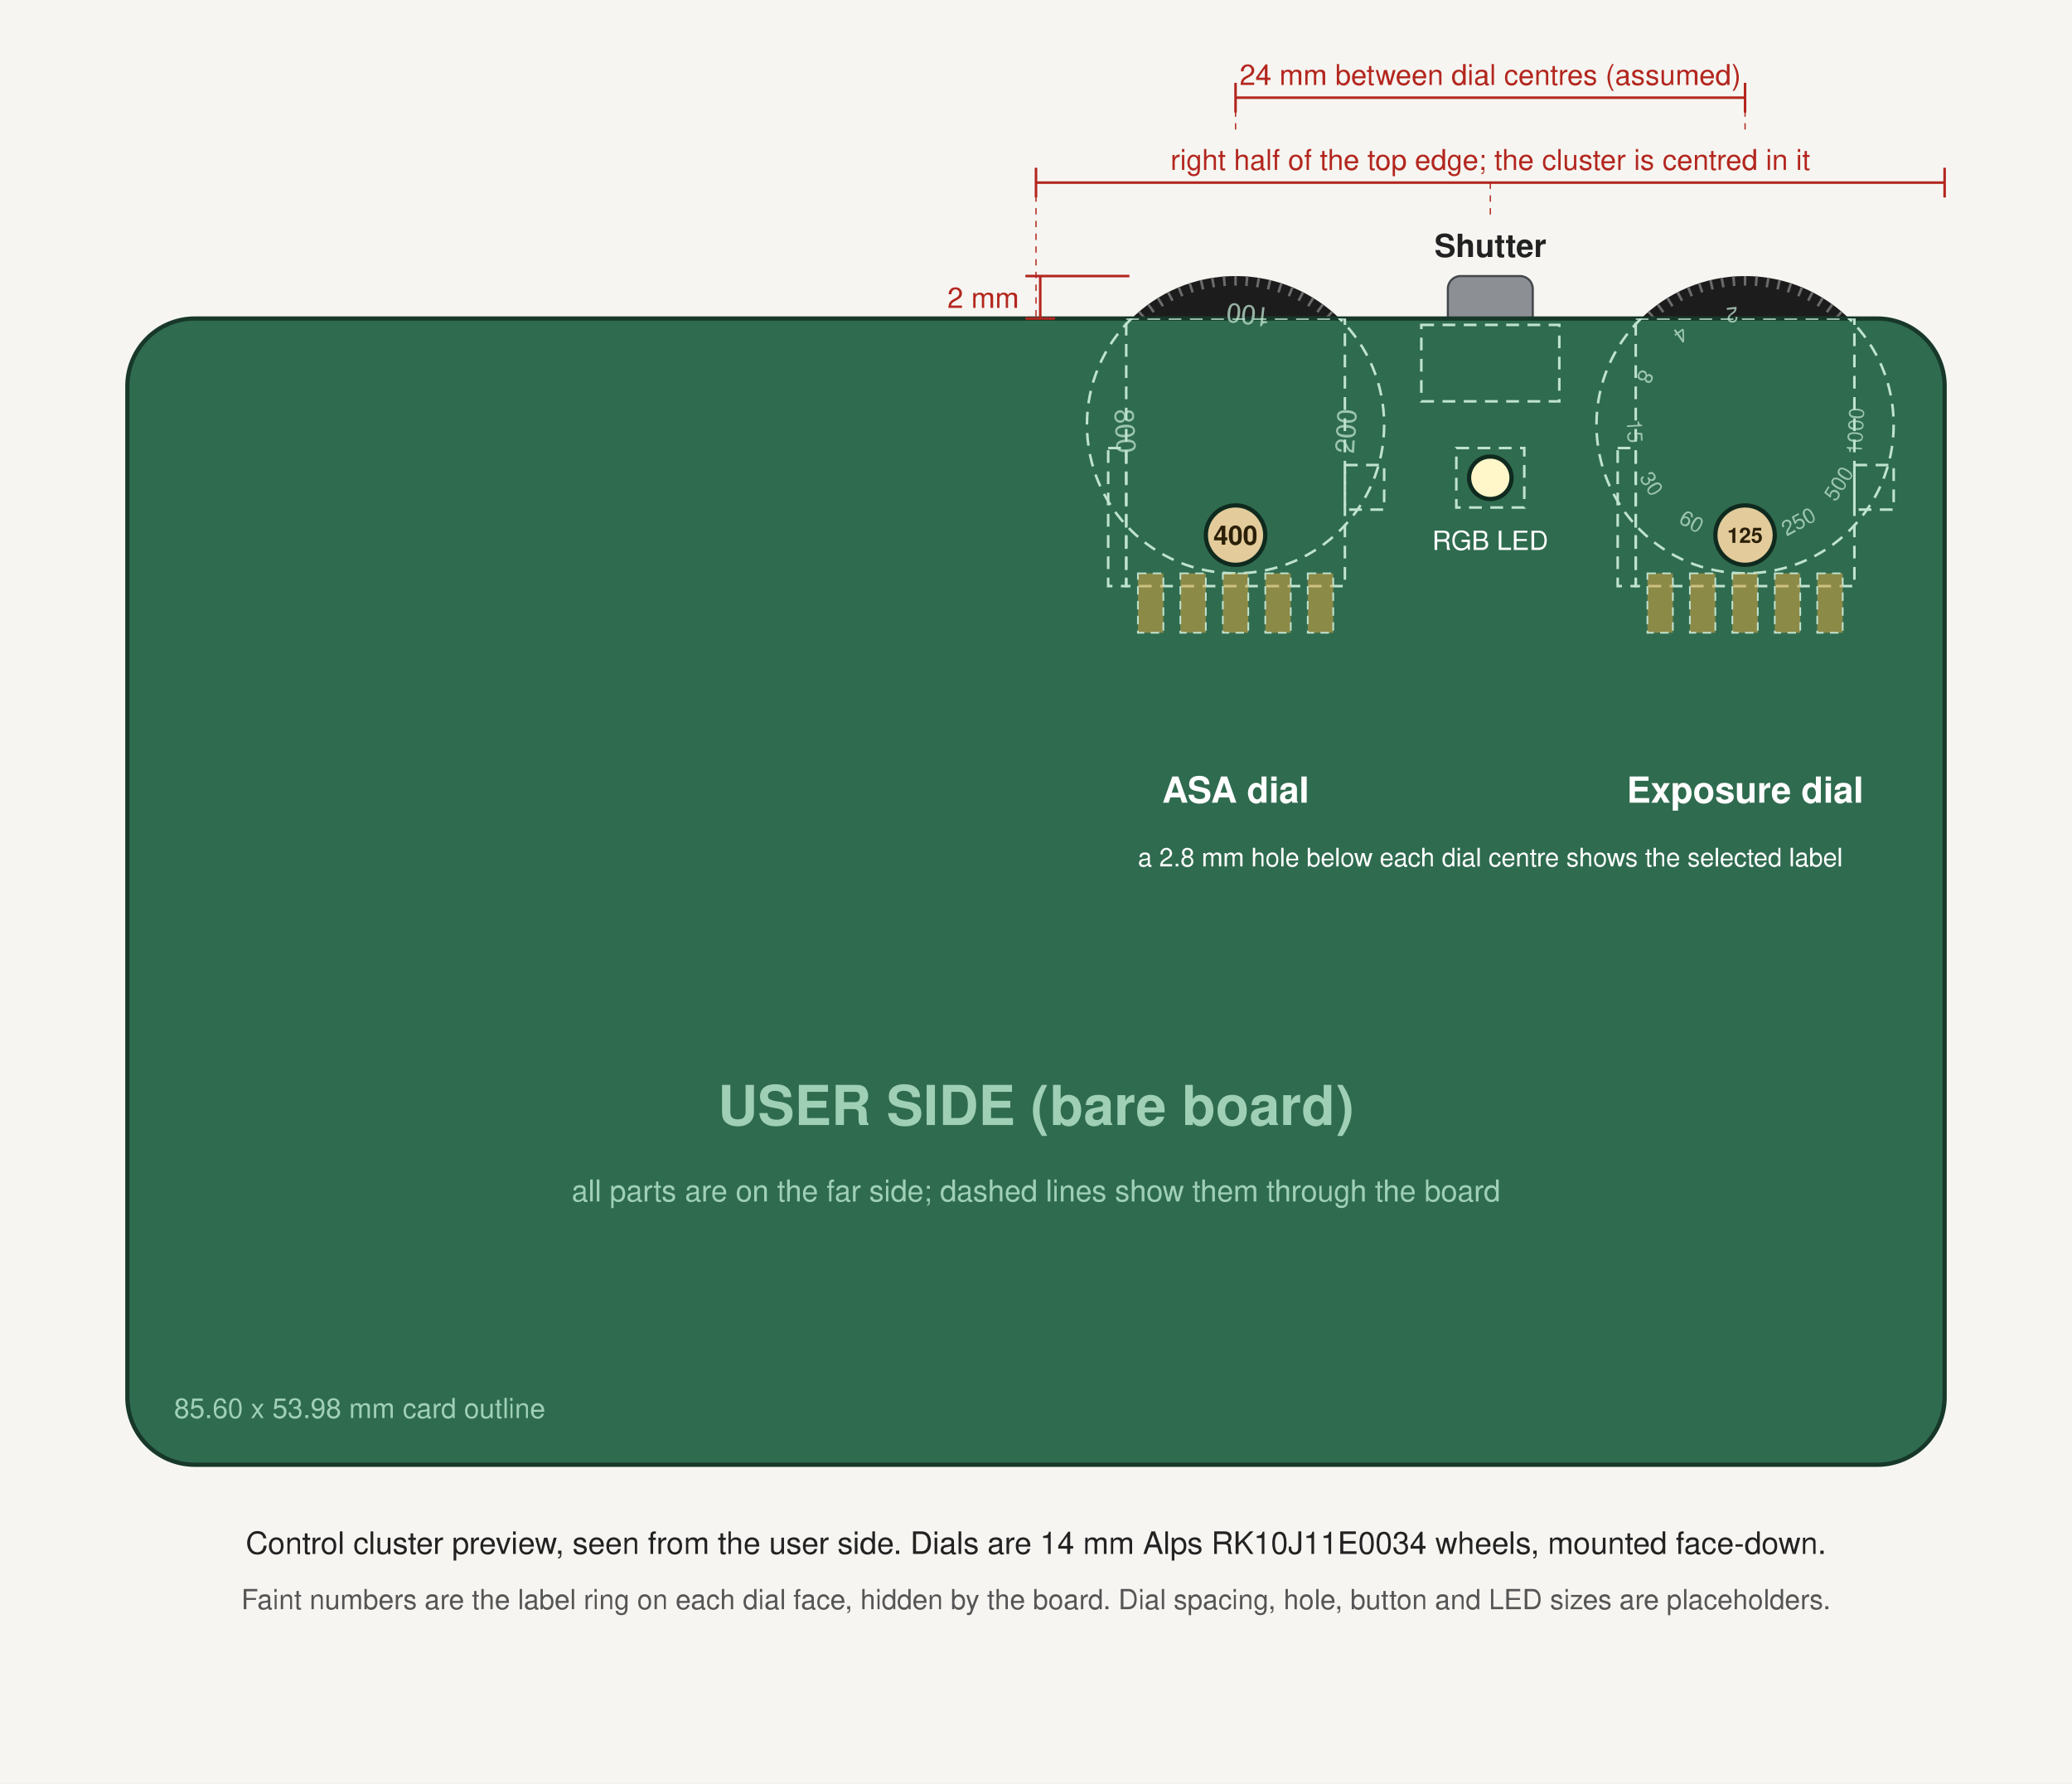
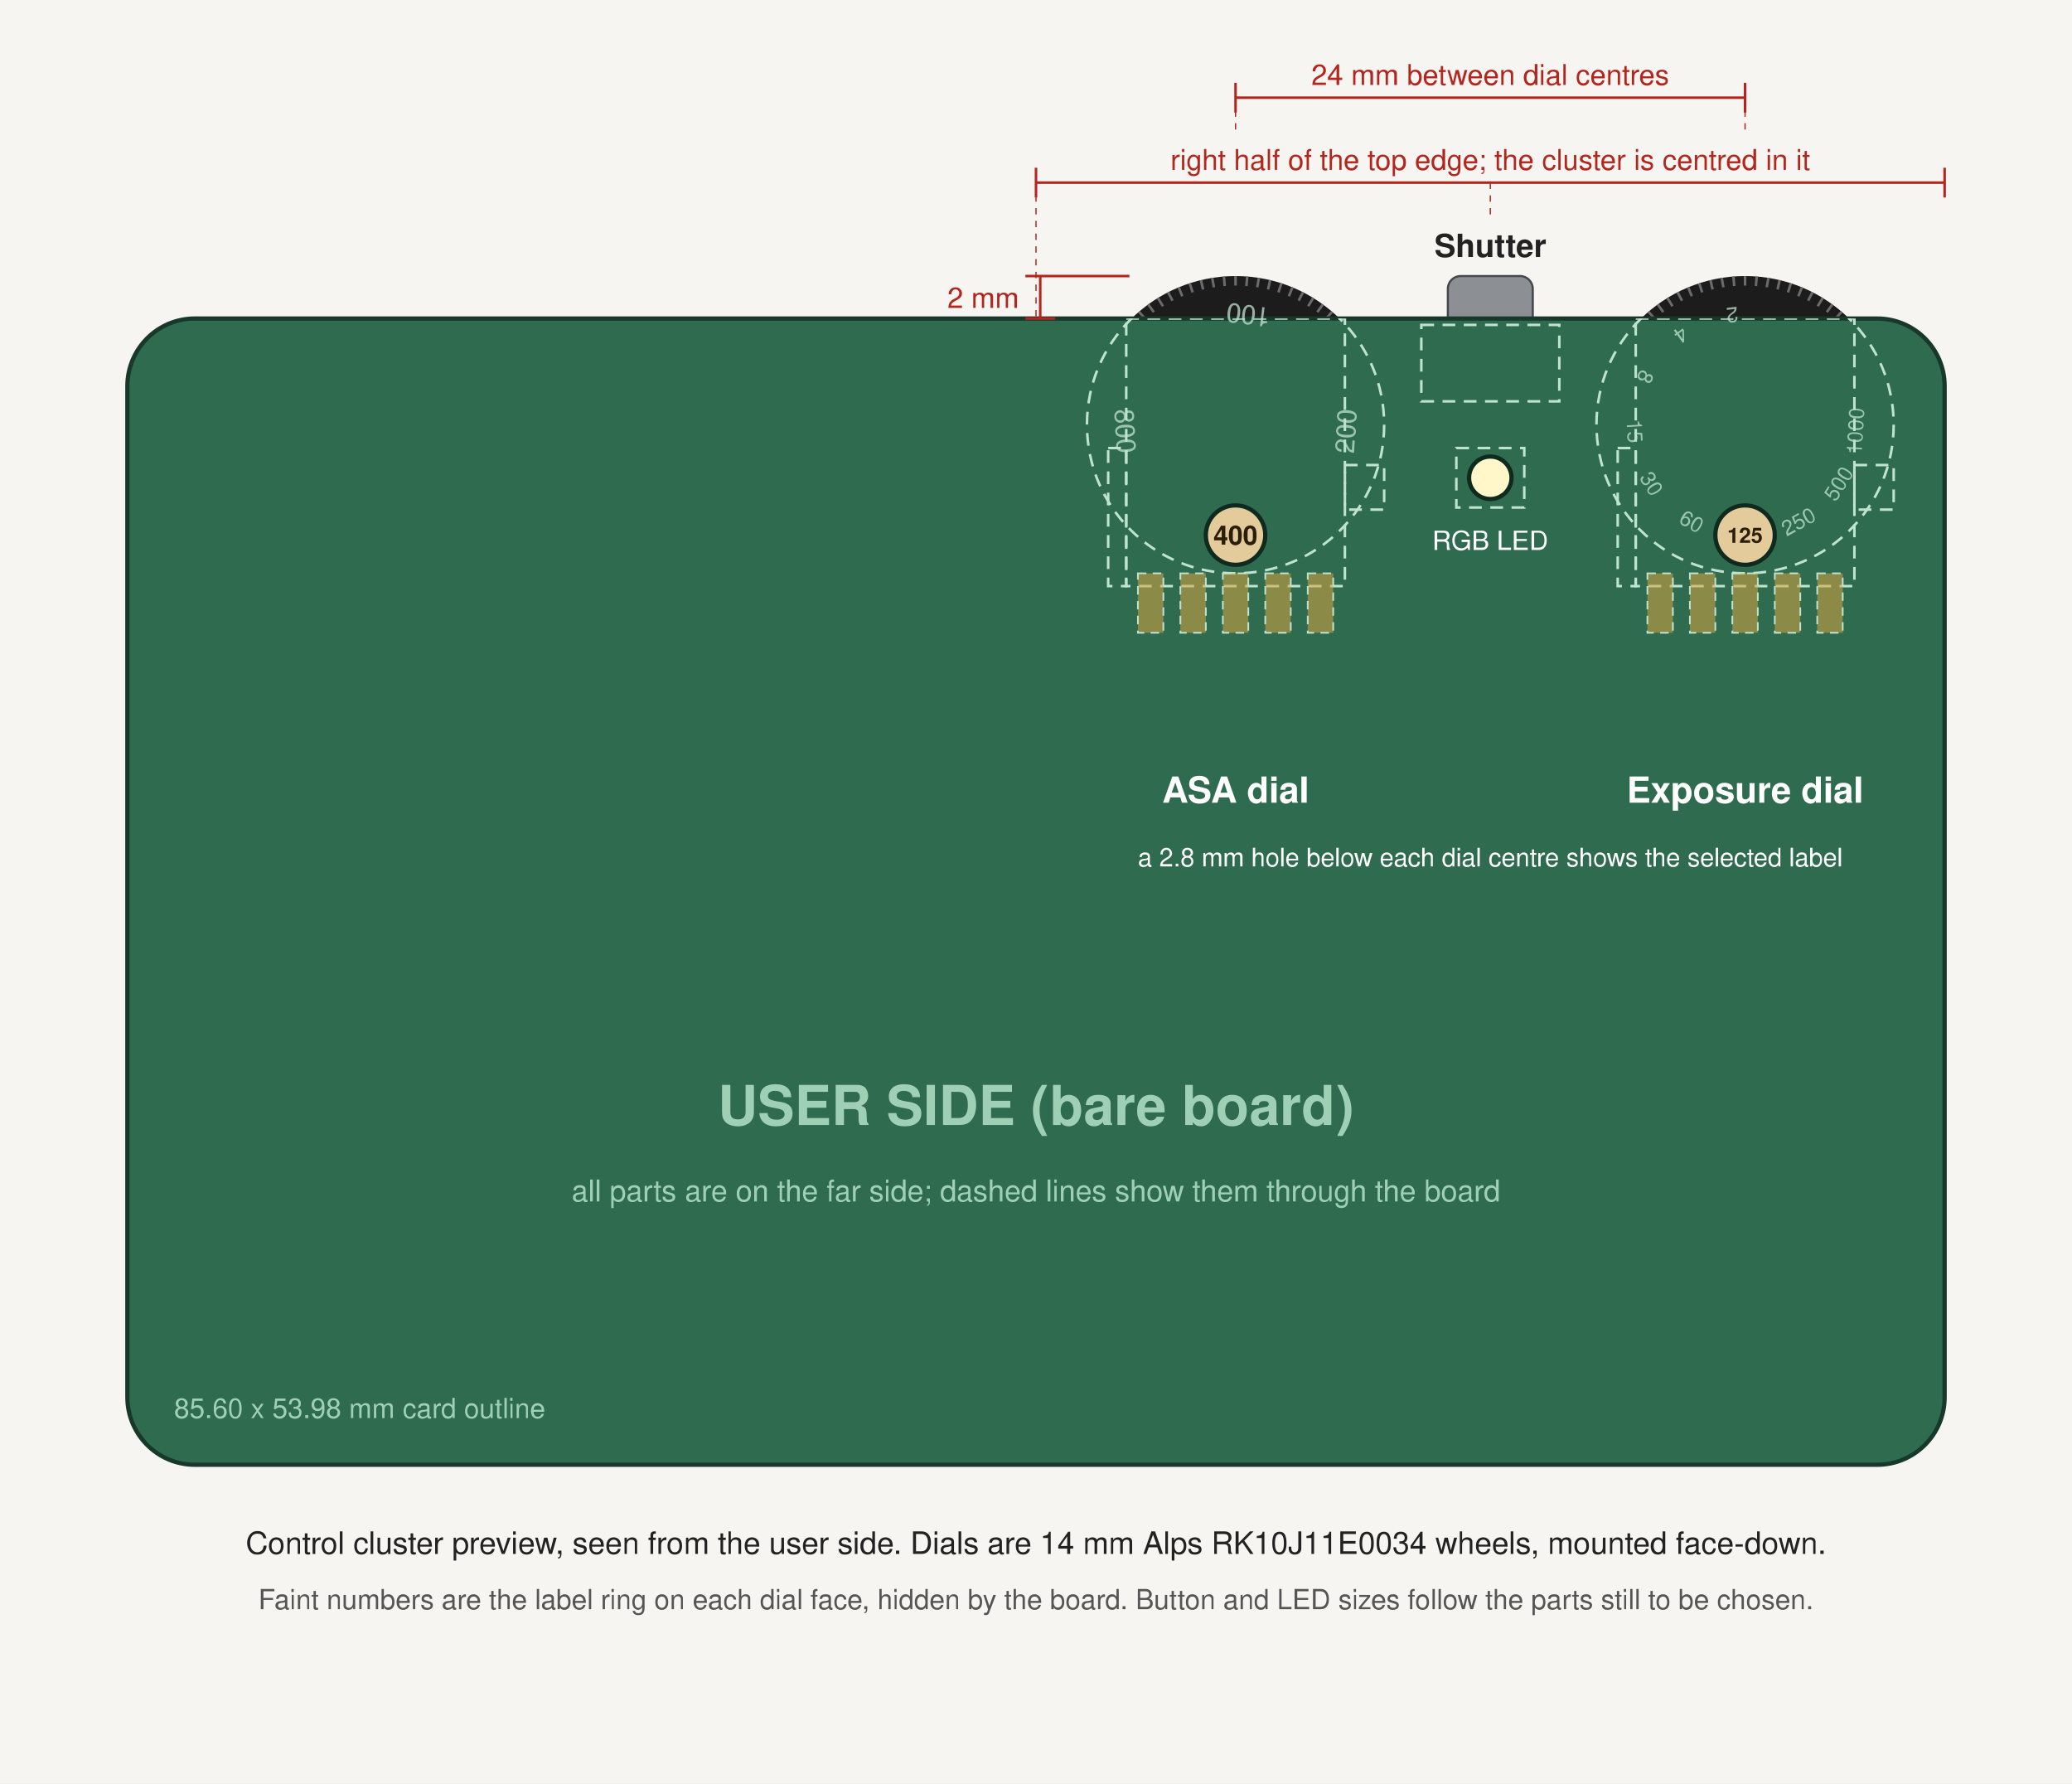
<svg xmlns="http://www.w3.org/2000/svg" width="1073.6" height="923.78" viewBox="-6 -15 97.6 83.98" font-family="Helvetica, Arial, sans-serif">
  <rect x="-6" y="-15" width="97.6" height="83.98" fill="#f6f5f1" />
  <defs>
    <clipPath id="above">
      <rect x="-10" y="-20" width="120" height="20" />
    </clipPath>
    <clipPath id="board">
      <rect x="0" y="0" width="85.6" height="53.98" rx="3.18" />
    </clipPath>
  </defs>
  <g clip-path="url(#above)">
    <circle cx="52.2" cy="5" r="7" fill="#1c1c1c" />
    <path d="M52.2 11.55 L52.2 12" stroke="#6b6b6b" stroke-width="0.12" />
    <path d="M51.69 11.53 L51.65 11.98" stroke="#6b6b6b" stroke-width="0.12" />
    <path d="M51.18 11.47 L51.1 11.91" stroke="#6b6b6b" stroke-width="0.12" />
    <path d="M50.67 11.37 L50.57 11.81" stroke="#6b6b6b" stroke-width="0.12" />
    <path d="M50.18 11.23 L50.04 11.66" stroke="#6b6b6b" stroke-width="0.12" />
    <path d="M49.69 11.05 L49.52 11.47" stroke="#6b6b6b" stroke-width="0.12" />
    <path d="M49.23 10.84 L49.02 11.24" stroke="#6b6b6b" stroke-width="0.12" />
    <path d="M48.78 10.58 L48.54 10.97" stroke="#6b6b6b" stroke-width="0.12" />
    <path d="M48.35 10.3 L48.09 10.66" stroke="#6b6b6b" stroke-width="0.12" />
    <path d="M47.95 9.98 L47.65 10.32" stroke="#6b6b6b" stroke-width="0.12" />
    <path d="M47.57 9.63 L47.25 9.95" stroke="#6b6b6b" stroke-width="0.12" />
    <path d="M47.22 9.25 L46.88 9.55" stroke="#6b6b6b" stroke-width="0.12" />
    <path d="M46.9 8.85 L46.54 9.11" stroke="#6b6b6b" stroke-width="0.12" />
    <path d="M46.62 8.42 L46.23 8.66" stroke="#6b6b6b" stroke-width="0.12" />
    <path d="M46.36 7.97 L45.96 8.18" stroke="#6b6b6b" stroke-width="0.12" />
    <path d="M46.15 7.51 L45.73 7.68" stroke="#6b6b6b" stroke-width="0.12" />
    <path d="M45.97 7.02 L45.54 7.16" stroke="#6b6b6b" stroke-width="0.12" />
    <path d="M45.83 6.53 L45.39 6.63" stroke="#6b6b6b" stroke-width="0.12" />
    <path d="M45.73 6.02 L45.29 6.1" stroke="#6b6b6b" stroke-width="0.12" />
    <path d="M45.67 5.51 L45.22 5.55" stroke="#6b6b6b" stroke-width="0.12" />
    <path d="M45.65 5 L45.2 5" stroke="#6b6b6b" stroke-width="0.12" />
    <path d="M45.67 4.49 L45.22 4.45" stroke="#6b6b6b" stroke-width="0.12" />
    <path d="M45.73 3.98 L45.29 3.9" stroke="#6b6b6b" stroke-width="0.12" />
    <path d="M45.83 3.47 L45.39 3.37" stroke="#6b6b6b" stroke-width="0.12" />
    <path d="M45.97 2.98 L45.54 2.84" stroke="#6b6b6b" stroke-width="0.12" />
    <path d="M46.15 2.49 L45.73 2.32" stroke="#6b6b6b" stroke-width="0.12" />
    <path d="M46.36 2.03 L45.96 1.82" stroke="#6b6b6b" stroke-width="0.12" />
    <path d="M46.62 1.58 L46.23 1.34" stroke="#6b6b6b" stroke-width="0.12" />
    <path d="M46.9 1.15 L46.54 0.89" stroke="#6b6b6b" stroke-width="0.12" />
    <path d="M47.22 0.75 L46.88 0.45" stroke="#6b6b6b" stroke-width="0.12" />
    <path d="M47.57 0.37 L47.25 0.05" stroke="#6b6b6b" stroke-width="0.12" />
    <path d="M47.95 0.02 L47.65 -0.32" stroke="#6b6b6b" stroke-width="0.12" />
    <path d="M48.35 -0.3 L48.09 -0.66" stroke="#6b6b6b" stroke-width="0.12" />
    <path d="M48.78 -0.58 L48.54 -0.97" stroke="#6b6b6b" stroke-width="0.12" />
    <path d="M49.23 -0.84 L49.02 -1.24" stroke="#6b6b6b" stroke-width="0.12" />
    <path d="M49.69 -1.05 L49.52 -1.47" stroke="#6b6b6b" stroke-width="0.12" />
    <path d="M50.18 -1.23 L50.04 -1.66" stroke="#6b6b6b" stroke-width="0.12" />
    <path d="M50.67 -1.37 L50.57 -1.81" stroke="#6b6b6b" stroke-width="0.12" />
    <path d="M51.18 -1.47 L51.1 -1.91" stroke="#6b6b6b" stroke-width="0.12" />
    <path d="M51.69 -1.53 L51.65 -1.98" stroke="#6b6b6b" stroke-width="0.12" />
    <path d="M52.2 -1.55 L52.2 -2" stroke="#6b6b6b" stroke-width="0.12" />
    <path d="M52.71 -1.53 L52.75 -1.98" stroke="#6b6b6b" stroke-width="0.12" />
    <path d="M53.22 -1.47 L53.3 -1.91" stroke="#6b6b6b" stroke-width="0.12" />
    <path d="M53.73 -1.37 L53.83 -1.81" stroke="#6b6b6b" stroke-width="0.12" />
    <path d="M54.22 -1.23 L54.36 -1.66" stroke="#6b6b6b" stroke-width="0.12" />
    <path d="M54.71 -1.05 L54.88 -1.47" stroke="#6b6b6b" stroke-width="0.12" />
    <path d="M55.17 -0.84 L55.38 -1.24" stroke="#6b6b6b" stroke-width="0.12" />
    <path d="M55.62 -0.58 L55.86 -0.97" stroke="#6b6b6b" stroke-width="0.12" />
    <path d="M56.05 -0.3 L56.31 -0.66" stroke="#6b6b6b" stroke-width="0.12" />
    <path d="M56.45 0.02 L56.75 -0.32" stroke="#6b6b6b" stroke-width="0.12" />
    <path d="M56.83 0.37 L57.15 0.05" stroke="#6b6b6b" stroke-width="0.12" />
    <path d="M57.18 0.75 L57.52 0.45" stroke="#6b6b6b" stroke-width="0.12" />
    <path d="M57.5 1.15 L57.86 0.89" stroke="#6b6b6b" stroke-width="0.12" />
    <path d="M57.78 1.58 L58.17 1.34" stroke="#6b6b6b" stroke-width="0.12" />
    <path d="M58.04 2.03 L58.44 1.82" stroke="#6b6b6b" stroke-width="0.12" />
    <path d="M58.25 2.49 L58.67 2.32" stroke="#6b6b6b" stroke-width="0.12" />
    <path d="M58.43 2.98 L58.86 2.84" stroke="#6b6b6b" stroke-width="0.12" />
    <path d="M58.57 3.47 L59.01 3.37" stroke="#6b6b6b" stroke-width="0.12" />
    <path d="M58.67 3.98 L59.11 3.9" stroke="#6b6b6b" stroke-width="0.12" />
    <path d="M58.73 4.49 L59.18 4.45" stroke="#6b6b6b" stroke-width="0.12" />
    <path d="M58.75 5 L59.2 5" stroke="#6b6b6b" stroke-width="0.12" />
    <path d="M58.73 5.51 L59.18 5.55" stroke="#6b6b6b" stroke-width="0.12" />
    <path d="M58.67 6.02 L59.11 6.1" stroke="#6b6b6b" stroke-width="0.12" />
    <path d="M58.57 6.53 L59.01 6.63" stroke="#6b6b6b" stroke-width="0.12" />
    <path d="M58.43 7.02 L58.86 7.16" stroke="#6b6b6b" stroke-width="0.12" />
    <path d="M58.25 7.51 L58.67 7.68" stroke="#6b6b6b" stroke-width="0.12" />
    <path d="M58.04 7.97 L58.44 8.18" stroke="#6b6b6b" stroke-width="0.12" />
    <path d="M57.78 8.42 L58.17 8.66" stroke="#6b6b6b" stroke-width="0.12" />
    <path d="M57.5 8.85 L57.86 9.11" stroke="#6b6b6b" stroke-width="0.12" />
    <path d="M57.18 9.25 L57.52 9.55" stroke="#6b6b6b" stroke-width="0.12" />
    <path d="M56.83 9.63 L57.15 9.95" stroke="#6b6b6b" stroke-width="0.12" />
    <path d="M56.45 9.98 L56.75 10.32" stroke="#6b6b6b" stroke-width="0.12" />
    <path d="M56.05 10.3 L56.31 10.66" stroke="#6b6b6b" stroke-width="0.12" />
    <path d="M55.62 10.58 L55.86 10.97" stroke="#6b6b6b" stroke-width="0.12" />
    <path d="M55.17 10.84 L55.38 11.24" stroke="#6b6b6b" stroke-width="0.12" />
    <path d="M54.71 11.05 L54.88 11.47" stroke="#6b6b6b" stroke-width="0.12" />
    <path d="M54.22 11.23 L54.36 11.66" stroke="#6b6b6b" stroke-width="0.12" />
    <path d="M53.73 11.37 L53.83 11.81" stroke="#6b6b6b" stroke-width="0.12" />
    <path d="M53.22 11.47 L53.3 11.91" stroke="#6b6b6b" stroke-width="0.12" />
    <path d="M52.71 11.53 L52.75 11.98" stroke="#6b6b6b" stroke-width="0.12" />
    <path d="M52.2 11.55 L52.2 12" stroke="#6b6b6b" stroke-width="0.12" />
  </g>
  <g clip-path="url(#above)">
    <circle cx="76.2" cy="5" r="7" fill="#1c1c1c" />
    <path d="M76.2 11.55 L76.2 12" stroke="#6b6b6b" stroke-width="0.12" />
    <path d="M75.69 11.53 L75.65 11.98" stroke="#6b6b6b" stroke-width="0.12" />
    <path d="M75.18 11.47 L75.1 11.91" stroke="#6b6b6b" stroke-width="0.12" />
    <path d="M74.67 11.37 L74.57 11.81" stroke="#6b6b6b" stroke-width="0.12" />
    <path d="M74.18 11.23 L74.04 11.66" stroke="#6b6b6b" stroke-width="0.12" />
    <path d="M73.69 11.05 L73.52 11.47" stroke="#6b6b6b" stroke-width="0.12" />
    <path d="M73.23 10.84 L73.02 11.24" stroke="#6b6b6b" stroke-width="0.12" />
    <path d="M72.78 10.58 L72.54 10.97" stroke="#6b6b6b" stroke-width="0.12" />
    <path d="M72.35 10.3 L72.09 10.66" stroke="#6b6b6b" stroke-width="0.12" />
    <path d="M71.95 9.98 L71.65 10.32" stroke="#6b6b6b" stroke-width="0.12" />
    <path d="M71.57 9.63 L71.25 9.95" stroke="#6b6b6b" stroke-width="0.12" />
    <path d="M71.22 9.25 L70.88 9.55" stroke="#6b6b6b" stroke-width="0.12" />
    <path d="M70.9 8.85 L70.54 9.11" stroke="#6b6b6b" stroke-width="0.12" />
    <path d="M70.62 8.42 L70.23 8.66" stroke="#6b6b6b" stroke-width="0.12" />
    <path d="M70.36 7.97 L69.96 8.18" stroke="#6b6b6b" stroke-width="0.12" />
    <path d="M70.15 7.51 L69.73 7.68" stroke="#6b6b6b" stroke-width="0.12" />
    <path d="M69.97 7.02 L69.54 7.16" stroke="#6b6b6b" stroke-width="0.12" />
    <path d="M69.83 6.53 L69.39 6.63" stroke="#6b6b6b" stroke-width="0.12" />
    <path d="M69.73 6.02 L69.29 6.1" stroke="#6b6b6b" stroke-width="0.12" />
    <path d="M69.67 5.51 L69.22 5.55" stroke="#6b6b6b" stroke-width="0.12" />
    <path d="M69.65 5 L69.2 5" stroke="#6b6b6b" stroke-width="0.12" />
    <path d="M69.67 4.49 L69.22 4.45" stroke="#6b6b6b" stroke-width="0.12" />
    <path d="M69.73 3.98 L69.29 3.9" stroke="#6b6b6b" stroke-width="0.12" />
    <path d="M69.83 3.47 L69.39 3.37" stroke="#6b6b6b" stroke-width="0.12" />
    <path d="M69.97 2.98 L69.54 2.84" stroke="#6b6b6b" stroke-width="0.12" />
    <path d="M70.15 2.49 L69.73 2.32" stroke="#6b6b6b" stroke-width="0.12" />
    <path d="M70.36 2.03 L69.96 1.82" stroke="#6b6b6b" stroke-width="0.12" />
    <path d="M70.62 1.58 L70.23 1.34" stroke="#6b6b6b" stroke-width="0.12" />
    <path d="M70.9 1.15 L70.54 0.89" stroke="#6b6b6b" stroke-width="0.12" />
    <path d="M71.22 0.75 L70.88 0.45" stroke="#6b6b6b" stroke-width="0.12" />
    <path d="M71.57 0.37 L71.25 0.05" stroke="#6b6b6b" stroke-width="0.12" />
    <path d="M71.95 0.02 L71.65 -0.32" stroke="#6b6b6b" stroke-width="0.12" />
    <path d="M72.35 -0.3 L72.09 -0.66" stroke="#6b6b6b" stroke-width="0.12" />
    <path d="M72.78 -0.58 L72.54 -0.97" stroke="#6b6b6b" stroke-width="0.12" />
    <path d="M73.23 -0.84 L73.02 -1.24" stroke="#6b6b6b" stroke-width="0.12" />
    <path d="M73.69 -1.05 L73.52 -1.47" stroke="#6b6b6b" stroke-width="0.12" />
    <path d="M74.18 -1.23 L74.04 -1.66" stroke="#6b6b6b" stroke-width="0.12" />
    <path d="M74.67 -1.37 L74.57 -1.81" stroke="#6b6b6b" stroke-width="0.12" />
    <path d="M75.18 -1.47 L75.1 -1.91" stroke="#6b6b6b" stroke-width="0.12" />
    <path d="M75.69 -1.53 L75.65 -1.98" stroke="#6b6b6b" stroke-width="0.12" />
    <path d="M76.2 -1.55 L76.2 -2" stroke="#6b6b6b" stroke-width="0.12" />
    <path d="M76.71 -1.53 L76.75 -1.98" stroke="#6b6b6b" stroke-width="0.12" />
    <path d="M77.22 -1.47 L77.3 -1.91" stroke="#6b6b6b" stroke-width="0.12" />
    <path d="M77.73 -1.37 L77.83 -1.81" stroke="#6b6b6b" stroke-width="0.12" />
    <path d="M78.22 -1.23 L78.36 -1.66" stroke="#6b6b6b" stroke-width="0.12" />
    <path d="M78.71 -1.05 L78.88 -1.47" stroke="#6b6b6b" stroke-width="0.12" />
    <path d="M79.17 -0.84 L79.38 -1.24" stroke="#6b6b6b" stroke-width="0.12" />
    <path d="M79.62 -0.58 L79.86 -0.97" stroke="#6b6b6b" stroke-width="0.12" />
    <path d="M80.05 -0.3 L80.31 -0.66" stroke="#6b6b6b" stroke-width="0.12" />
    <path d="M80.45 0.02 L80.75 -0.32" stroke="#6b6b6b" stroke-width="0.12" />
    <path d="M80.83 0.37 L81.15 0.05" stroke="#6b6b6b" stroke-width="0.12" />
    <path d="M81.18 0.75 L81.52 0.45" stroke="#6b6b6b" stroke-width="0.12" />
    <path d="M81.5 1.15 L81.86 0.89" stroke="#6b6b6b" stroke-width="0.12" />
    <path d="M81.78 1.58 L82.17 1.34" stroke="#6b6b6b" stroke-width="0.12" />
    <path d="M82.04 2.03 L82.44 1.82" stroke="#6b6b6b" stroke-width="0.12" />
    <path d="M82.25 2.49 L82.67 2.32" stroke="#6b6b6b" stroke-width="0.12" />
    <path d="M82.43 2.98 L82.86 2.84" stroke="#6b6b6b" stroke-width="0.12" />
    <path d="M82.57 3.47 L83.01 3.37" stroke="#6b6b6b" stroke-width="0.12" />
    <path d="M82.67 3.98 L83.11 3.9" stroke="#6b6b6b" stroke-width="0.12" />
    <path d="M82.73 4.49 L83.18 4.45" stroke="#6b6b6b" stroke-width="0.12" />
    <path d="M82.75 5 L83.2 5" stroke="#6b6b6b" stroke-width="0.12" />
    <path d="M82.73 5.51 L83.18 5.55" stroke="#6b6b6b" stroke-width="0.12" />
    <path d="M82.67 6.02 L83.11 6.1" stroke="#6b6b6b" stroke-width="0.12" />
    <path d="M82.57 6.53 L83.01 6.63" stroke="#6b6b6b" stroke-width="0.12" />
    <path d="M82.43 7.02 L82.86 7.16" stroke="#6b6b6b" stroke-width="0.12" />
    <path d="M82.25 7.51 L82.67 7.68" stroke="#6b6b6b" stroke-width="0.12" />
    <path d="M82.04 7.97 L82.44 8.18" stroke="#6b6b6b" stroke-width="0.12" />
    <path d="M81.78 8.42 L82.17 8.66" stroke="#6b6b6b" stroke-width="0.12" />
    <path d="M81.5 8.85 L81.86 9.11" stroke="#6b6b6b" stroke-width="0.12" />
    <path d="M81.18 9.25 L81.52 9.55" stroke="#6b6b6b" stroke-width="0.12" />
    <path d="M80.83 9.63 L81.15 9.95" stroke="#6b6b6b" stroke-width="0.12" />
    <path d="M80.45 9.98 L80.75 10.32" stroke="#6b6b6b" stroke-width="0.12" />
    <path d="M80.05 10.3 L80.31 10.66" stroke="#6b6b6b" stroke-width="0.12" />
    <path d="M79.62 10.58 L79.86 10.97" stroke="#6b6b6b" stroke-width="0.12" />
    <path d="M79.17 10.84 L79.38 11.24" stroke="#6b6b6b" stroke-width="0.12" />
    <path d="M78.71 11.05 L78.88 11.47" stroke="#6b6b6b" stroke-width="0.12" />
    <path d="M78.22 11.23 L78.36 11.66" stroke="#6b6b6b" stroke-width="0.12" />
    <path d="M77.73 11.37 L77.83 11.81" stroke="#6b6b6b" stroke-width="0.12" />
    <path d="M77.22 11.47 L77.3 11.91" stroke="#6b6b6b" stroke-width="0.12" />
    <path d="M76.71 11.53 L76.75 11.98" stroke="#6b6b6b" stroke-width="0.12" />
    <path d="M76.2 11.55 L76.2 12" stroke="#6b6b6b" stroke-width="0.12" />
  </g>
  <rect x="62.2" y="-2" width="4" height="2.5" rx="0.6" fill="#8c8f94" stroke="#44474b" stroke-width="0.1" />
  <rect x="0" y="0" width="85.6" height="53.98" rx="3.18" fill="#2f6b4f" stroke="#17382a" stroke-width="0.2" />
  <g clip-path="url(#board)">
    <circle cx="52.2" cy="5" r="7" fill="none" stroke="#bfe3d0" stroke-width="0.12" stroke-dasharray="0.6 0.4" />
    <rect x="47.05" y="0" width="10.3" height="12.6" fill="none" stroke="#bfe3d0" stroke-width="0.12" stroke-dasharray="0.6 0.4" />
    <rect x="46.2" y="6.1" width="0.85" height="6.5" fill="none" stroke="#bfe3d0" stroke-width="0.12" stroke-dasharray="0.6 0.4" />
    <rect x="57.35" y="6.9" width="1.85" height="2.1" fill="none" stroke="#bfe3d0" stroke-width="0.12" stroke-dasharray="0.6 0.4" />
    <rect x="47.6" y="12" width="1.2" height="2.8" fill="#d9a441" fill-opacity="0.55" stroke="#bfe3d0" stroke-width="0.08" stroke-dasharray="0.4 0.3" />
    <rect x="49.6" y="12" width="1.2" height="2.8" fill="#d9a441" fill-opacity="0.55" stroke="#bfe3d0" stroke-width="0.08" stroke-dasharray="0.4 0.3" />
    <rect x="51.6" y="12" width="1.2" height="2.8" fill="#d9a441" fill-opacity="0.55" stroke="#bfe3d0" stroke-width="0.08" stroke-dasharray="0.4 0.3" />
    <rect x="53.6" y="12" width="1.2" height="2.8" fill="#d9a441" fill-opacity="0.55" stroke="#bfe3d0" stroke-width="0.08" stroke-dasharray="0.4 0.3" />
    <rect x="55.6" y="12" width="1.2" height="2.8" fill="#d9a441" fill-opacity="0.55" stroke="#bfe3d0" stroke-width="0.08" stroke-dasharray="0.4 0.3" />
    <circle cx="76.2" cy="5" r="7" fill="none" stroke="#bfe3d0" stroke-width="0.12" stroke-dasharray="0.6 0.4" />
    <rect x="71.05" y="0" width="10.3" height="12.6" fill="none" stroke="#bfe3d0" stroke-width="0.12" stroke-dasharray="0.6 0.4" />
    <rect x="70.2" y="6.1" width="0.85" height="6.5" fill="none" stroke="#bfe3d0" stroke-width="0.12" stroke-dasharray="0.6 0.4" />
    <rect x="81.35" y="6.9" width="1.85" height="2.1" fill="none" stroke="#bfe3d0" stroke-width="0.12" stroke-dasharray="0.6 0.4" />
    <rect x="71.6" y="12" width="1.2" height="2.8" fill="#d9a441" fill-opacity="0.55" stroke="#bfe3d0" stroke-width="0.08" stroke-dasharray="0.4 0.3" />
    <rect x="73.6" y="12" width="1.2" height="2.8" fill="#d9a441" fill-opacity="0.55" stroke="#bfe3d0" stroke-width="0.08" stroke-dasharray="0.4 0.3" />
    <rect x="75.6" y="12" width="1.2" height="2.8" fill="#d9a441" fill-opacity="0.55" stroke="#bfe3d0" stroke-width="0.08" stroke-dasharray="0.4 0.3" />
    <rect x="77.6" y="12" width="1.2" height="2.8" fill="#d9a441" fill-opacity="0.55" stroke="#bfe3d0" stroke-width="0.08" stroke-dasharray="0.4 0.3" />
    <rect x="79.6" y="12" width="1.2" height="2.8" fill="#d9a441" fill-opacity="0.55" stroke="#bfe3d0" stroke-width="0.08" stroke-dasharray="0.4 0.3" />
    <rect x="60.95" y="0.3" width="6.5" height="3.6" fill="none" stroke="#bfe3d0" stroke-width="0.12" stroke-dasharray="0.6 0.4" />
    <rect x="62.6" y="6.1" width="3.2" height="2.8" fill="none" stroke="#bfe3d0" stroke-width="0.12" stroke-dasharray="0.6 0.4" />
  </g>
  <circle cx="52.2" cy="10.2" r="1.4" fill="#e3cb9b" stroke="#0f2a1e" stroke-width="0.2" />
  <text x="52.2" y="10.65" font-size="1.25" text-anchor="middle" fill="#bfe3d0" fill-opacity="0.75" transform="rotate(-173.33 52.2 5)">100</text>
  <text x="52.2" y="10.65" font-size="1.25" text-anchor="middle" fill="#bfe3d0" fill-opacity="0.75" transform="rotate(-86.67 52.2 5)">200</text>
  <text x="52.2" y="10.65" font-size="1.25" text-anchor="middle" fill="#2b1f08" font-weight="bold">400</text>
  <text x="52.2" y="10.65" font-size="1.25" text-anchor="middle" fill="#bfe3d0" fill-opacity="0.75" transform="rotate(86.67 52.2 5)">800</text>
  <circle cx="76.2" cy="10.2" r="1.4" fill="#e3cb9b" stroke="#0f2a1e" stroke-width="0.2" />
  <text x="76.2" y="10.56" font-size="1.0" text-anchor="middle" fill="#bfe3d0" fill-opacity="0.75" transform="rotate(-86.67 76.2 5)">1000</text>
  <text x="76.2" y="10.56" font-size="1.0" text-anchor="middle" fill="#bfe3d0" fill-opacity="0.75" transform="rotate(-57.78 76.2 5)">500</text>
  <text x="76.2" y="10.56" font-size="1.0" text-anchor="middle" fill="#bfe3d0" fill-opacity="0.75" transform="rotate(-28.89 76.2 5)">250</text>
  <text x="76.2" y="10.56" font-size="1.0" text-anchor="middle" fill="#2b1f08" font-weight="bold">125</text>
  <text x="76.2" y="10.56" font-size="1.0" text-anchor="middle" fill="#bfe3d0" fill-opacity="0.75" transform="rotate(28.89 76.2 5)">60</text>
  <text x="76.2" y="10.56" font-size="1.0" text-anchor="middle" fill="#bfe3d0" fill-opacity="0.75" transform="rotate(57.78 76.2 5)">30</text>
  <text x="76.2" y="10.56" font-size="1.0" text-anchor="middle" fill="#bfe3d0" fill-opacity="0.75" transform="rotate(86.67 76.2 5)">15</text>
  <text x="76.2" y="10.56" font-size="1.0" text-anchor="middle" fill="#bfe3d0" fill-opacity="0.75" transform="rotate(115.56 76.2 5)">8</text>
  <text x="76.2" y="10.56" font-size="1.0" text-anchor="middle" fill="#bfe3d0" fill-opacity="0.75" transform="rotate(144.44 76.2 5)">4</text>
  <text x="76.2" y="10.56" font-size="1.0" text-anchor="middle" fill="#bfe3d0" fill-opacity="0.75" transform="rotate(173.33 76.2 5)">2</text>
  <circle cx="64.2" cy="7.5" r="1" fill="#fff6c9" stroke="#0f2a1e" stroke-width="0.2" />
  <text x="52.2" y="22.8" font-size="1.7" text-anchor="middle" fill="#ffffff" font-weight="bold">ASA dial</text>
  <text x="76.2" y="22.8" font-size="1.7" text-anchor="middle" fill="#ffffff" font-weight="bold">Exposure dial</text>
  <text x="64.2" y="10.9" font-size="1.25" text-anchor="middle" fill="#ffffff" font-weight="normal">RGB LED</text>
  <text x="64.2" y="-2.9" font-size="1.5" text-anchor="middle" fill="#222222" font-weight="bold">Shutter</text>
  <text x="42.8" y="37.98" font-size="2.6" text-anchor="middle" fill="#9fd0b6" font-weight="bold">USER SIDE (bare board)</text>
  <text x="42.8" y="41.58" font-size="1.4" text-anchor="middle" fill="#9fd0b6" font-weight="normal">all parts are on the far side; dashed lines show them through the board</text>
  <text x="2.2" y="51.78" font-size="1.3" text-anchor="start" fill="#9fd0b6" font-weight="normal">85.60 x 53.98 mm card outline</text>
  <path d="M42.8 -6.4 H85.6 M42.8 -7.1 V-5.7 M85.6 -7.1 V-5.7" stroke="#b3261e" stroke-width="0.12" fill="none" />
  <text x="64.2" y="-7" font-size="1.35" text-anchor="middle" fill="#b3261e" font-weight="normal">right half of the top edge; the cluster is centred in it</text>
  <path d="M52.2 -10.4 H76.2 M52.2 -11.1 V-9.7 M76.2 -11.1 V-9.7" stroke="#b3261e" stroke-width="0.12" fill="none" />
-   <text x="64.2" y="-11" font-size="1.35" text-anchor="middle" fill="#b3261e" font-weight="normal">24 mm between dial centres (assumed)</text>
+   <text x="64.2" y="-11" font-size="1.35" text-anchor="middle" fill="#b3261e" font-weight="normal">24 mm between dial centres</text>
  <path d="M52.2 -10.4 V-8.8 M76.2 -10.4 V-8.8 M64.2 -6.4 V-4.6 M42.8 -6.4 V0" stroke="#b3261e" stroke-width="0.06" stroke-dasharray="0.3 0.3" />
  <path d="M43 -2 V0 M42.3 -2 H47.2 M42.3 0 H43.7" stroke="#b3261e" stroke-width="0.12" fill="none" />
  <text x="42" y="-0.5" font-size="1.35" text-anchor="end" fill="#b3261e" font-weight="normal">2 mm</text>
  <text x="64.2" y="25.8" font-size="1.2" text-anchor="middle" fill="#ffffff" font-weight="normal">a 2.8 mm hole below each dial centre shows the selected label</text>
  <text x="42.8" y="58.18" font-size="1.45" text-anchor="middle" fill="#222222" font-weight="normal">Control cluster preview, seen from the user side. Dials are 14 mm Alps RK10J11E0034 wheels, mounted face-down.</text>
-   <text x="42.8" y="60.78" font-size="1.3" text-anchor="middle" fill="#555555" font-weight="normal">Faint numbers are the label ring on each dial face, hidden by the board. Dial spacing, hole, button and LED sizes are placeholders.</text>
+   <text x="42.8" y="60.78" font-size="1.3" text-anchor="middle" fill="#555555" font-weight="normal">Faint numbers are the label ring on each dial face, hidden by the board. Button and LED sizes follow the parts still to be chosen.</text>
</svg>
